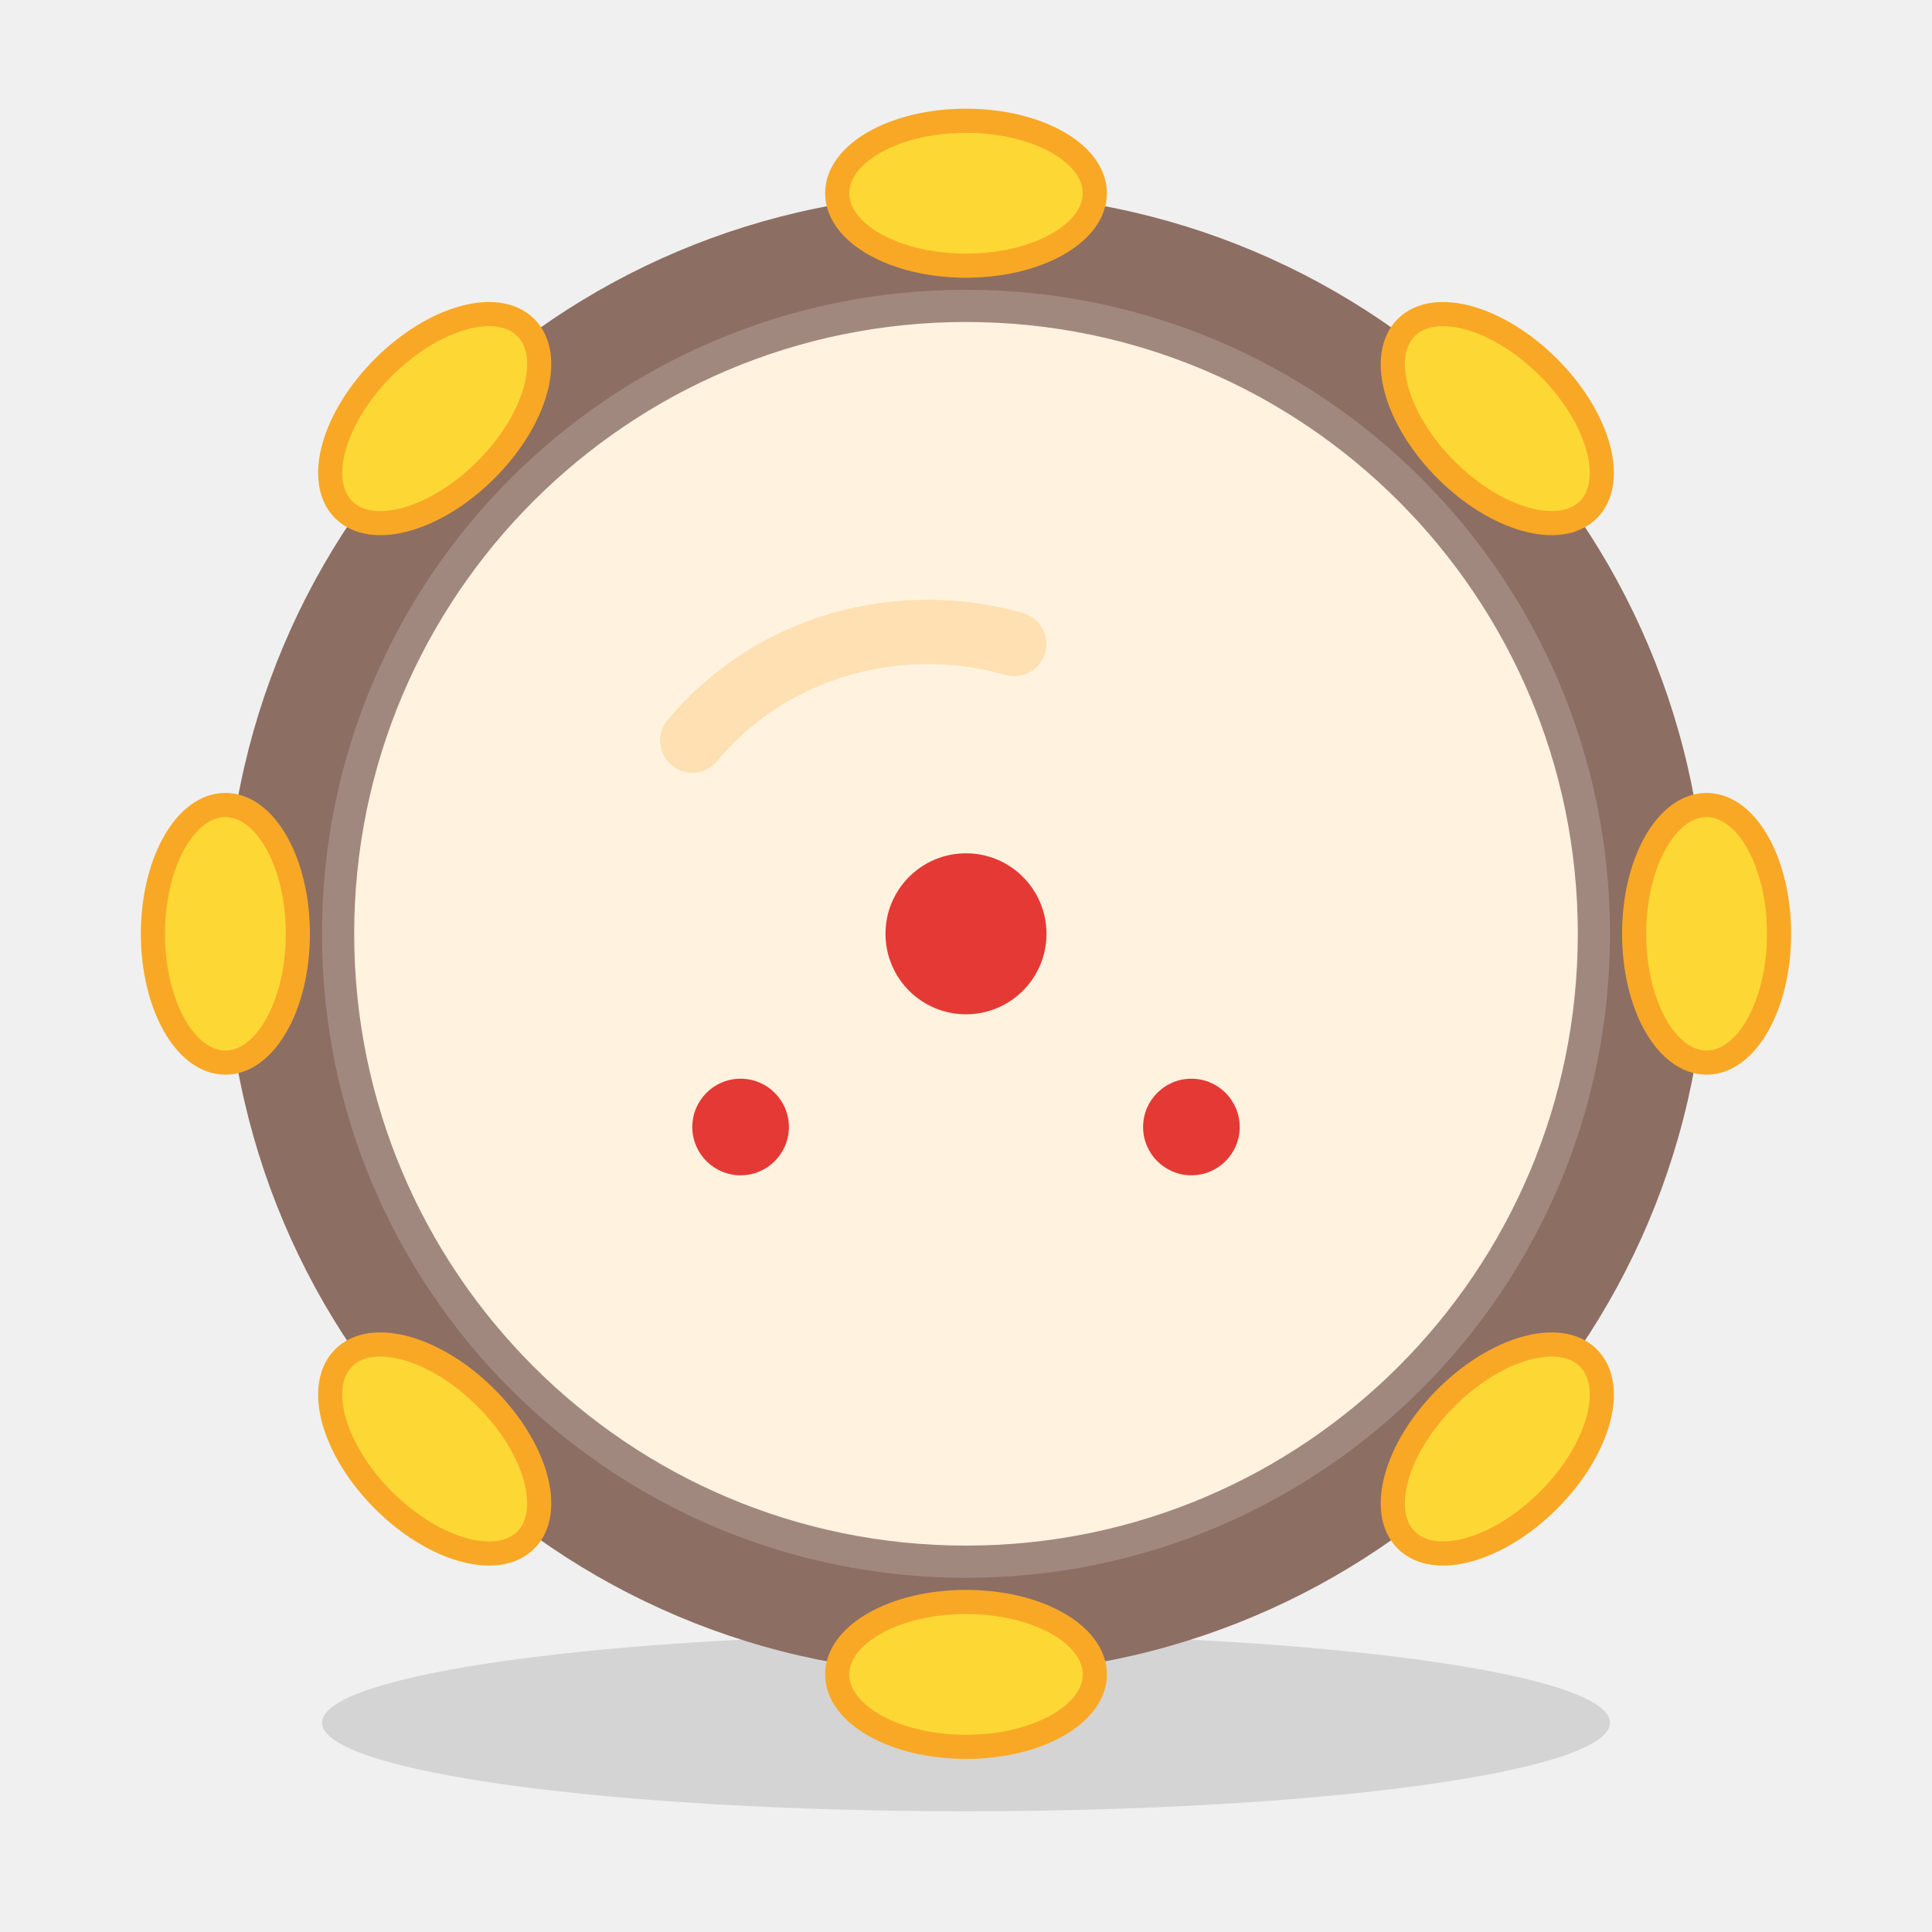
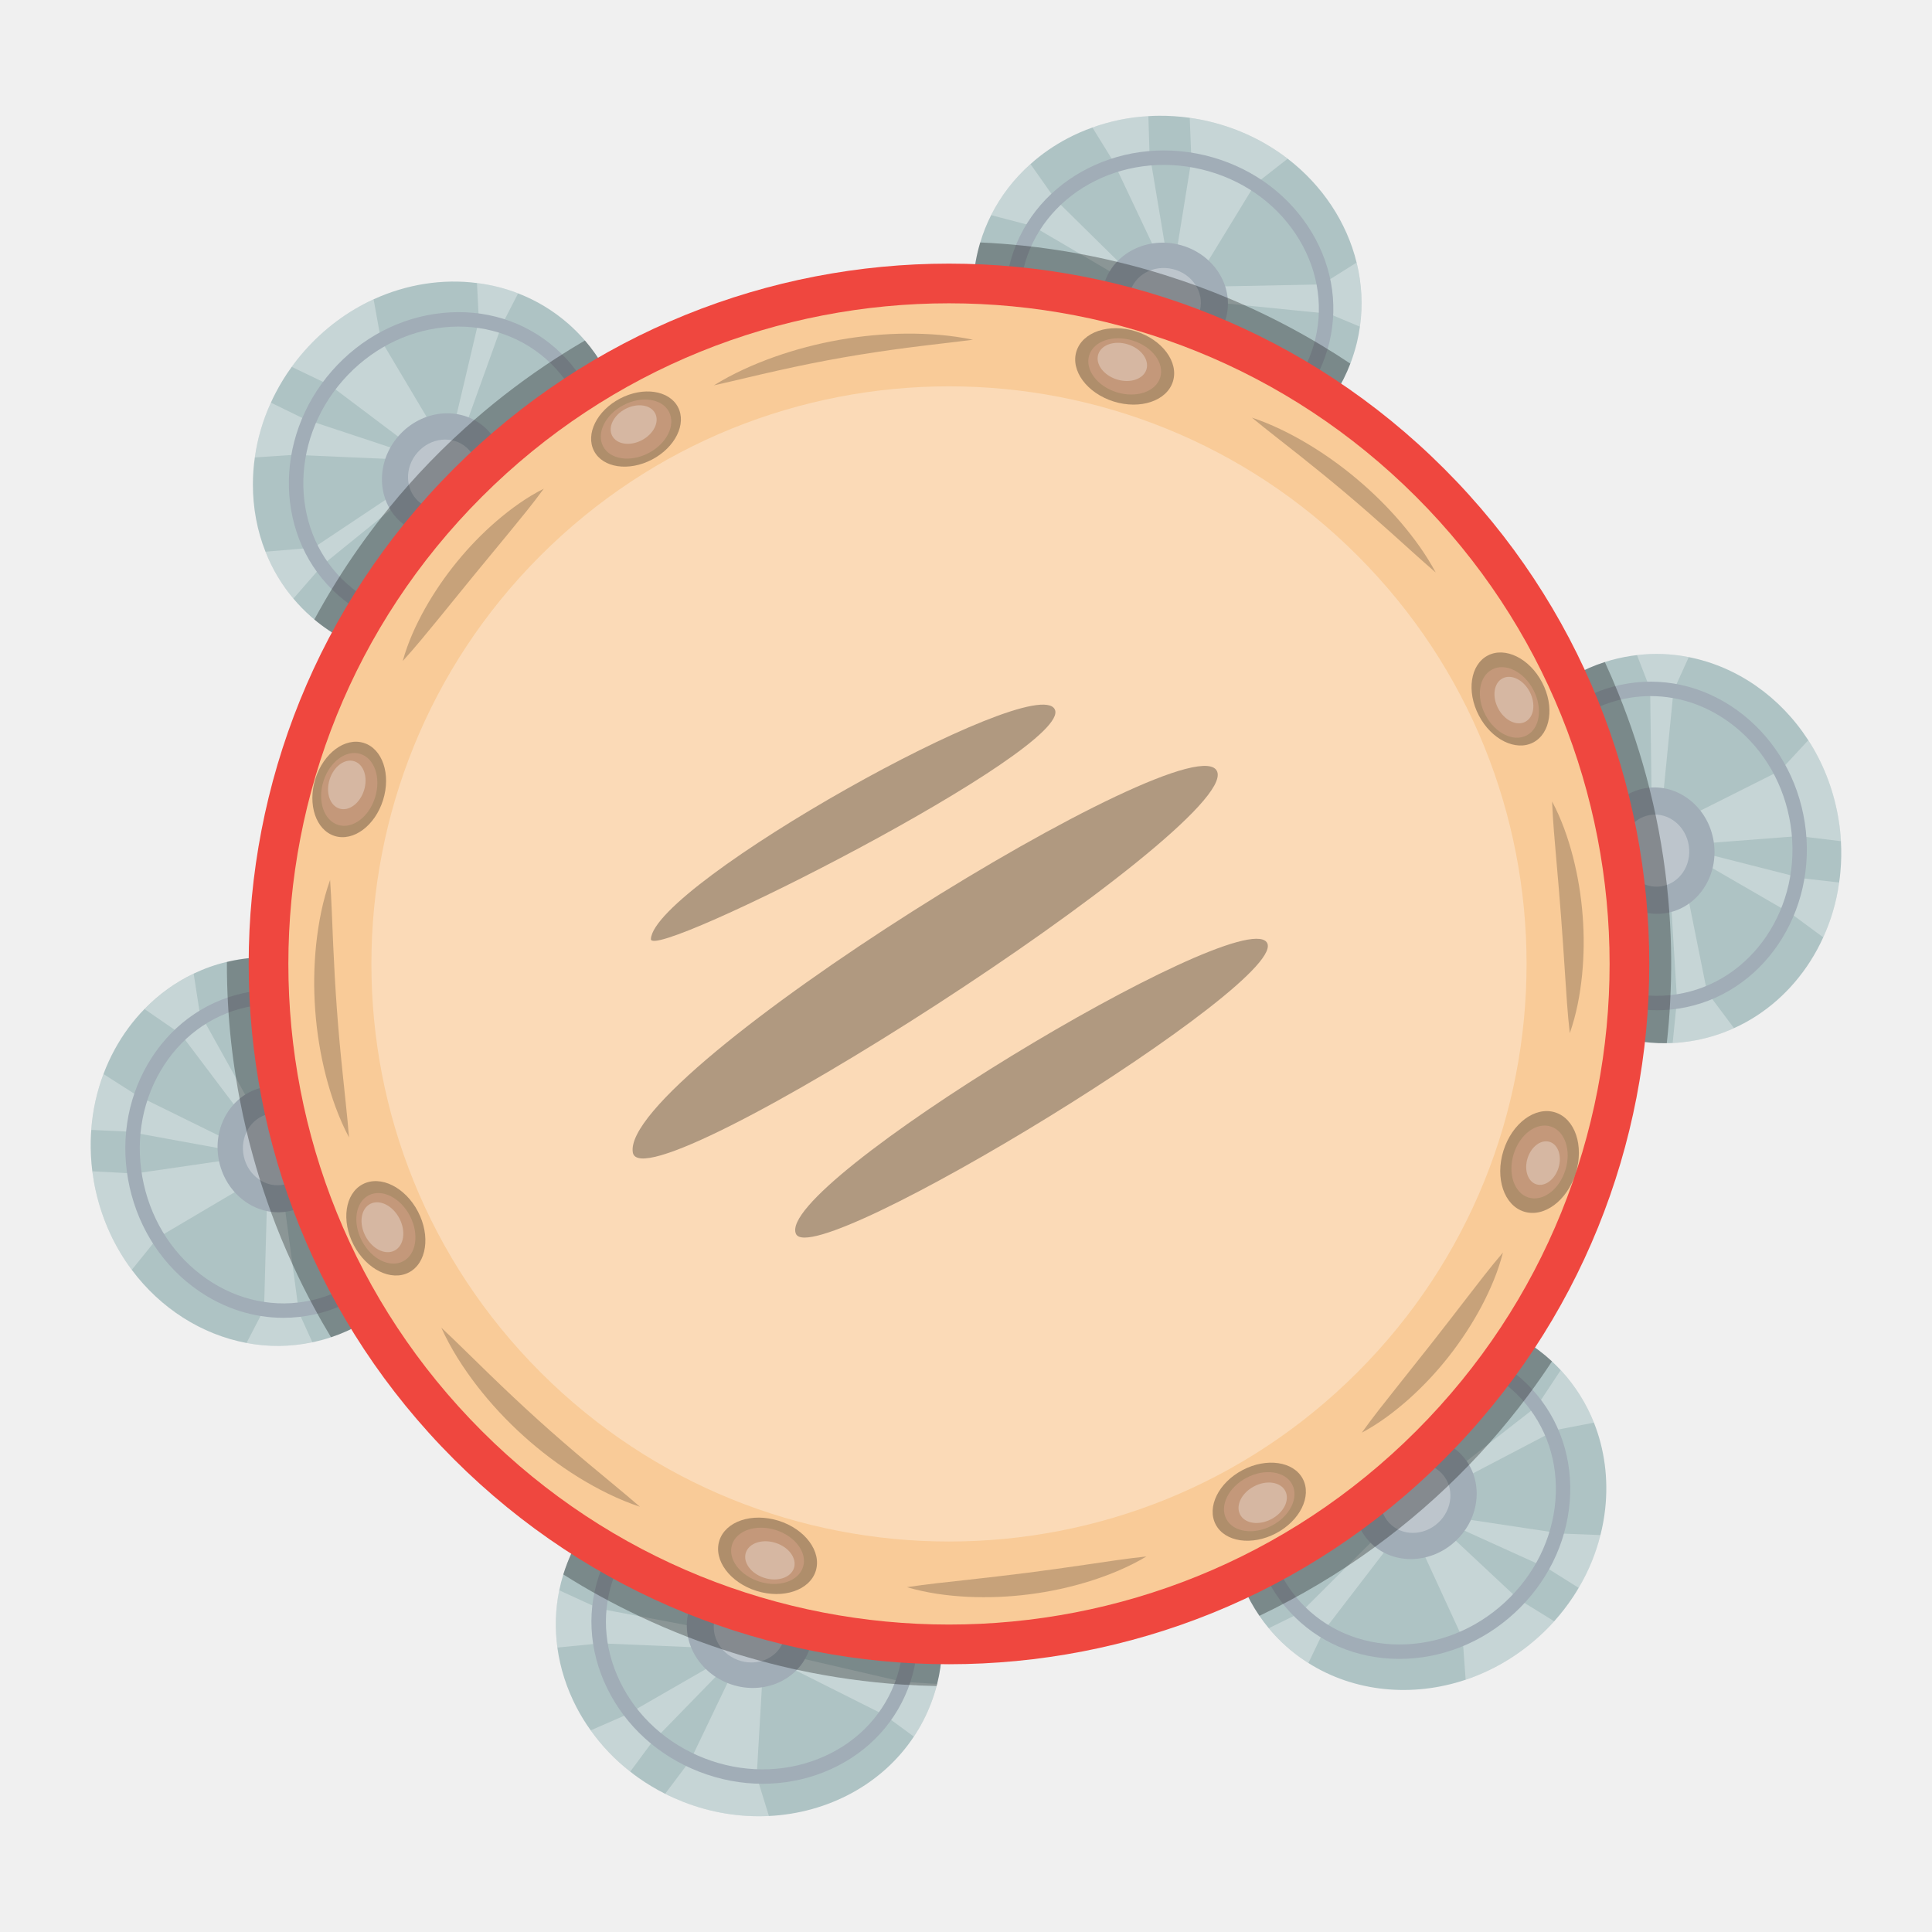
- <svg xmlns="http://www.w3.org/2000/svg" viewBox="0 0 240 240" role="img" aria-label="Pandereta">
-   <ellipse cx="120" cy="214" rx="80" ry="11" fill="#000" opacity="0.12" />
-   <circle cx="120" cy="116" r="92" fill="#8d6e63" />
-   <circle cx="120" cy="116" r="78" fill="#fff3e0" />
-   <circle cx="120" cy="116" r="78" fill="none" stroke="#a1887f" stroke-width="4" />
-   <path d="M86 92 C96 80 112 76 126 80" fill="none" stroke="#ffe0b2" stroke-width="8" stroke-linecap="round" />
-   <g fill="#fdd835" stroke="#f9a825" stroke-width="3">
-     <ellipse cx="120" cy="24" rx="16" ry="9" />
-     <ellipse cx="186" cy="52" rx="16" ry="9" transform="rotate(45 186 52)" />
-     <ellipse cx="212" cy="116" rx="9" ry="16" />
-     <ellipse cx="186" cy="180" rx="16" ry="9" transform="rotate(-45 186 180)" />
-     <ellipse cx="120" cy="208" rx="16" ry="9" />
-     <ellipse cx="54" cy="180" rx="16" ry="9" transform="rotate(45 54 180)" />
-     <ellipse cx="28" cy="116" rx="9" ry="16" />
-     <ellipse cx="54" cy="52" rx="16" ry="9" transform="rotate(-45 54 52)" />
-   </g>
-   <g fill="#e53935">
-     <circle cx="120" cy="116" r="10" />
-     <circle cx="92" cy="140" r="6" />
-     <circle cx="148" cy="140" r="6" />
+ <svg xmlns="http://www.w3.org/2000/svg" version="1.1" id="Capa_1" x="0px" y="0px" viewBox="0 0 500 500" style="enable-background:new 0 0 500 500;" xml:space="preserve">
+   <style type="text/css">
+ 	.st0{fill:#EB2032;}
+ 	.st1{fill:#AD1521;}
+ 	.st2{fill:#C91629;}
+ 	.st3{fill:#A91720;}
+ 	.st4{fill:#FFC32B;}
+ 	.st5{fill:#E7A024;}
+ 	.st6{fill:#FFF4C2;}
+ 	.st7{fill:#FFE793;}
+ 	.st8{fill:#C41828;}
+ 	.st9{fill:#F75259;}
+ 	.st10{fill:#A55116;}
+ 	.st11{fill:#743711;}
+ 	.st12{fill:#BA7A12;}
+ 	.st13{fill:#EEA323;}
+ 	.st14{fill:#FFE68B;}
+ 	.st15{fill:#EA2031;}
+ 	.st16{fill:#A41320;}
+ 	.st17{fill:#BF1827;}
+ 	.st18{fill:#C51929;}
+ 	.st19{fill:#E92232;}
+ 	.st20{fill:#F0C68B;}
+ 	.st21{fill:#FFE8C8;}
+ 	.st22{fill:#005AB3;}
+ 	.st23{fill:#0080FF;}
+ 	.st24{fill:#FFC800;}
+ 	.st25{fill:#FFEA00;}
+ 	.st26{fill:#59B300;}
+ 	.st27{fill:#88CC00;}
+ 	.st28{fill:#E60049;}
+ 	.st29{fill:#FF0051;}
+ 	.st30{opacity:0.5;fill:#FFFFFF;}
+ 	.st31{fill:#FCD6B1;}
+ 	.st32{opacity:0.5;fill:#EDB174;}
+ 	.st33{fill:#BA0808;}
+ 	.st34{opacity:0.2;fill:#FFFFFF;}
+ 	.st35{fill:#A9BEC9;}
+ 	.st36{fill:#CEE6ED;}
+ 	.st37{opacity:0.2;fill:#561F0B;}
+ 	.st38{fill:#FCCBA2;}
+ 	.st39{fill:#BDCCD4;}
+ 	.st40{fill:#FF9933;}
+ 	.st41{fill:#FFCC33;}
+ 	.st42{fill:#FCB910;}
+ 	.st43{fill:#AEC3C4;}
+ 	.st44{opacity:0.3;fill:#FFFFFF;}
+ 	.st45{fill:#A1ADB7;}
+ 	.st46{opacity:0.3;}
+ 	.st47{fill:#EF473F;}
+ 	.st48{fill:#F9CB98;}
+ 	.st49{fill:#C4987A;}
+ 	.st50{opacity:0.2;}
+ 	.st51{fill:#C69F77;}
+ 	.st52{fill:#6E6E6E;}
+ 	.st53{fill:#D9BF9D;}
+ 	.st54{fill:#2D292B;}
+ 	.st55{fill:#FFAD42;}
+ 	.st56{fill:#FF3D3D;}
+ 	.st57{opacity:0.15;}
+ 	.st58{fill:#BABABA;}
+ 	.st59{fill:#4F352D;}
+ 	.st60{fill:#FBC732;}
+ 	.st61{fill:#30211C;}
+ 	.st62{opacity:0.8;fill:#474747;}
+ 	.st63{fill:#262626;}
+ 	.st64{opacity:0.6;fill:#ADADAD;}
+ 	.st65{opacity:0.8;}
+ 	.st66{fill:#474747;}
+ 	.st67{opacity:0.25;}
+ </style>
+   <g id="i20">
+     <g>
+       <path class="st43" d="M148.91,152.55c-18.15,20.63-48.16,24-67.56,7.78c-0.28-0.24-0.56-0.48-0.83-0.72    c-1.67-1.46-3.19-3.03-4.58-4.68c-3.1-3.67-5.51-7.77-7.23-12.14c-2.18-5.5-3.27-11.42-3.26-17.44c0-2.32,0.16-4.64,0.5-6.96    c0.67-4.81,2.06-9.61,4.16-14.19c0.37-0.83,0.76-1.64,1.18-2.44c1.21-2.34,2.61-4.63,4.21-6.82c1-1.39,2.08-2.74,3.24-4.06    c5.2-5.91,11.35-10.4,17.95-13.42c8.56-3.91,17.86-5.36,26.76-4.21c3.65,0.45,7.22,1.34,10.65,2.68    c4.68,1.81,9.09,4.44,13.04,7.91c1.53,1.35,2.95,2.78,4.25,4.3C166.5,105.66,165.85,133.28,148.91,152.55z" />
+       <path class="st44" d="M134.09,75.92l-4.21,8.18l-9.66,26.85L103,130.38l-19.33,15.66l-7.74,8.88c-3.1-3.67-5.51-7.77-7.23-12.14    l12.5-1.05l20.34-13.56l16.12-18.69l6.27-26.58l-0.49-9.67C127.09,73.69,130.66,74.59,134.09,75.92z" />
+       <path class="st44" d="M102.49,116.28l-1.01,2.54l-25.4-1.11l-10.13,0.68c0.68-4.81,2.05-9.6,4.16-14.19l8.57,4.19L102.49,116.28z" />
+       <path class="st44" d="M111.8,110.22l-6.6,4.4L85.33,99.65c0,0-4.82-2.28-9.84-4.71c1-1.39,2.08-2.75,3.24-4.06    c5.19-5.91,11.35-10.39,17.96-13.41l1.91,10.57L111.8,110.22z" />
+       <g>
+         <path class="st45" d="M112.6,163.38c-9.37,0-18.14-3.24-25.06-9.32l0,0c-16.39-14.4-17.11-40.47-1.61-58.1     c7.49-8.52,17.62-13.84,28.51-14.96c10.96-1.13,21.36,2.1,29.32,9.1c7.96,7,12.5,16.91,12.78,27.91     c0.28,10.95-3.69,21.67-11.18,30.19c-7.49,8.52-17.62,13.84-28.51,14.96C115.43,163.31,114.01,163.38,112.6,163.38z      M90.01,151.26c7.17,6.3,16.57,9.21,26.47,8.19c9.95-1.03,19.22-5.9,26.09-13.71c6.87-7.81,10.51-17.63,10.25-27.63     c-0.26-9.95-4.35-18.9-11.51-25.2c-7.17-6.3-16.57-9.21-26.47-8.19c-9.95,1.03-19.22,5.9-26.09,13.71     C74.6,114.52,75.17,138.22,90.01,151.26L90.01,151.26z" />
+       </g>
+       <ellipse transform="matrix(0.6602 -0.7511 0.7511 0.6602 -53.3211 127.7823)" class="st45" cx="114.55" cy="122.82" rx="16.38" ry="15.17" />
+       <path class="st44" d="M108.38,129.83c3.59,3.15,9.26,2.57,12.66-1.31c3.41-3.88,3.26-9.57-0.33-12.73    c-3.59-3.15-9.26-2.57-12.66,1.31C104.65,120.98,104.8,126.68,108.38,129.83z" />
+     </g>
+     <g>
+       <path class="st43" d="M85.67,346.08c-1.39,0.47-2.82,0.86-4.27,1.19c-0.19,0.05-0.38,0.09-0.57,0.11    c-5.76,1.22-11.5,1.23-17.03,0.18c-11.65-2.18-22.28-8.99-29.7-18.93c-4.34-5.82-7.59-12.71-9.31-20.39    c-0.39-1.71-0.68-3.42-0.9-5.12c-0.34-2.69-0.47-5.37-0.41-8c0.02-0.9,0.07-1.81,0.14-2.71c0.35-5.04,1.45-9.9,3.16-14.45    c0.82-2.2,1.79-4.31,2.9-6.35c2.1-3.86,4.69-7.39,7.72-10.49c3.65-3.75,7.93-6.87,12.72-9.15c2.7-1.29,5.57-2.32,8.58-3.03    c0.21-0.06,0.44-0.11,0.66-0.16c25.17-5.63,50.51,11.83,56.6,39.03C121.7,313.46,108.29,338.56,85.67,346.08z" />
+       <path class="st44" d="M63.8,347.56l4.54-8.75l0.79-29.07l-7.96-23.05l-14.39-19.08l-9.38-6.47c3.65-3.75,7.93-6.87,12.72-9.15    l1.59,10.2l12.87,23.12l8.68,23.76l4.11,30.65l3.47,7.65C75.07,348.6,69.33,348.61,63.8,347.56z" />
+       <path class="st44" d="M57.83,297.37l0.33-2.72l-22.81-11.22l-8.56-5.46c-1.72,4.54-2.81,9.41-3.16,14.45l9.53,0.44L57.83,297.37z" />
+       <path class="st44" d="M63.09,307.15l-3.68-7.02l-24.62,3.59c0,0-5.32-0.32-10.9-0.59c0.21,1.7,0.51,3.41,0.9,5.12    c1.72,7.67,4.97,14.56,9.31,20.39l6.75-8.35L63.09,307.15z" />
+       <g>
+         <path class="st45" d="M73.32,341.05c-7.67,0-15.25-2.39-21.94-7c-9.02-6.22-15.35-15.74-17.83-26.81     c-2.48-11.07-0.81-22.39,4.69-31.85c5.53-9.51,14.27-16.03,24.61-18.34c10.34-2.32,21.02-0.15,30.09,6.1     c9.02,6.22,15.35,15.74,17.83,26.81c2.48,11.07,0.81,22.39-4.69,31.85c-5.53,9.52-14.27,16.03-24.61,18.34     C78.76,340.75,76.04,341.05,73.32,341.05z M70.99,259.88c-2.44,0-4.89,0.27-7.31,0.81l0,0c-9.31,2.08-17.2,7.97-22.2,16.58     c-5.03,8.65-6.55,19.01-4.28,29.16c2.27,10.15,8.06,18.87,16.3,24.55c8.2,5.65,17.84,7.61,27.15,5.53     c9.31-2.08,17.2-7.97,22.2-16.58c5.03-8.65,6.55-19.01,4.28-29.16c-2.27-10.15-8.06-18.87-16.3-24.55     C84.77,262.04,77.91,259.88,70.99,259.88z M63.27,258.87h0.01H63.27z" />
+       </g>
+       <ellipse transform="matrix(0.9758 -0.2185 0.2185 0.9758 -63.2656 22.8239)" class="st45" cx="71.55" cy="297.42" rx="15.17" ry="16.38" />
+       <path class="st44" d="M69.51,288.31c4.66-1.04,9.36,2.19,10.48,7.23c1.13,5.04-1.74,9.96-6.4,11.01    c-4.66,1.04-9.36-2.19-10.48-7.23C61.98,294.28,64.85,289.35,69.51,288.31z" />
+     </g>
+     <g>
+       <path class="st43" d="M471.85,242.59c-0.97,2.15-2.08,4.18-3.32,6.14c-4.83,7.58-11.62,13.68-19.78,17.36    c-3.54,1.62-7.37,2.77-11.38,3.39c-1.51,0.23-3.01,0.39-4.5,0.46c-0.51,0.03-1.01,0.04-1.52,0.04    c-23.17,0.31-43.91-17.91-47.81-43.29c-3.84-25.04,10.07-48.4,31.79-55.36c2.16-0.69,4.41-1.22,6.72-1.58    c0.54-0.09,1.07-0.16,1.6-0.21c4.56-0.54,9.06-0.34,13.39,0.52c12.54,2.45,23.7,10.29,30.93,21.49l0.01,0l0,0.01    c0.24,0.38,0.49,0.76,0.72,1.14c3.56,5.83,6.06,12.53,7.19,19.81c0.27,1.74,0.45,3.46,0.54,5.17c0.15,2.7,0.11,5.38-0.14,8    c-0.08,0.91-0.18,1.8-0.32,2.69C475.29,233.39,473.87,238.17,471.85,242.59z" />
+       <path class="st44" d="M448.76,266.09c-3.55,1.62-7.36,2.77-11.38,3.39c-1.5,0.23-3.01,0.38-4.5,0.45l1.13-11.2l-1.64-26.7    l-4.93-25.98l-0.39-27.76l-3.4-8.75c4.56-0.54,9.06-0.33,13.4,0.52l-3.95,8.73l-2.71,27.41l5.94,23.37l5.46,27.19L448.76,266.09z" />
+       <path class="st44" d="M442.2,221.13l-0.51,2.69l22,12.74l8.17,6.03c2.02-4.42,3.44-9.2,4.13-14.2l-9.48-1.08L442.2,221.13z" />
+       <path class="st44" d="M437.62,211.02l3.19,7.26l24.81-1.91c0,0,5.29,0.68,10.83,1.33c-0.1-1.71-0.28-3.44-0.55-5.17    c-1.19-7.77-3.97-14.87-7.91-20.97l-7.3,7.88L437.62,211.02z" />
+       <g>
+         <path class="st45" d="M428.83,261.45c-19.39,0-36.7-15.33-39.96-36.51c-1.72-11.22,0.71-22.39,6.84-31.46     c6.17-9.12,15.33-15.02,25.8-16.63c10.47-1.61,20.99,1.28,29.6,8.12c8.57,6.81,14.24,16.74,15.97,27.96     c3.56,23.21-11.08,44.78-32.65,48.09C432.56,261.31,430.68,261.45,428.83,261.45z M427.18,180.15c-1.69,0-3.39,0.13-5.1,0.39     c-9.43,1.45-17.7,6.79-23.27,15.03c-5.61,8.29-7.82,18.52-6.24,28.8c3.25,21.17,21.77,35.96,41.31,32.96     c19.53-3,32.77-22.66,29.52-43.83c-1.58-10.28-6.76-19.37-14.6-25.6C442.41,182.82,434.88,180.15,427.18,180.15z" />
+       </g>
+       <path class="st45" d="M431,236.34c-8.28,1.27-16.11-4.95-17.48-13.89c-1.37-8.94,4.23-17.22,12.51-18.5    c8.28-1.27,16.11,4.95,17.48,13.89C444.88,226.79,439.28,235.07,431,236.34z" />
+       <path class="st44" d="M429.93,229.38c-4.72,0.73-9.18-2.82-9.97-7.92c-0.78-5.1,2.41-9.82,7.13-10.55    c4.72-0.73,9.18,2.82,9.97,7.92C437.85,223.93,434.65,228.65,429.93,229.38z" />
+     </g>
+     <g>
+       <path class="st43" d="M408.55,410.95c-0.45,0.78-0.93,1.55-1.43,2.3c-1.45,2.2-3.09,4.32-4.9,6.34c-1.14,1.28-2.36,2.51-3.65,3.69    c-5.79,5.32-12.38,9.13-19.27,11.44c-13.83,4.63-28.82,3.18-40.69-4.33c-3.19-2.01-6.15-4.45-8.8-7.33c-0.5-0.55-1-1.1-1.46-1.68    c-0.87-1.04-1.68-2.11-2.43-3.22c-13.05-19.03-9.44-46.31,9.38-63.63c19.6-18.02,48.57-18.74,66.34-2.21    c0.77,0.72,1.53,1.48,2.27,2.27c0.05,0.05,0.1,0.1,0.15,0.15c3.71,4.03,6.51,8.59,8.45,13.44c2.78,7,3.74,14.64,2.92,22.23    c-0.25,2.3-0.65,4.59-1.24,6.87C413.01,401.99,411.14,406.61,408.55,410.95z" />
+       <path class="st44" d="M412.51,368.18l-9.85,1.9l-23.41,12.25l-18.9,16.6l-17.73,23.09l-4,8.37c-3.19-2.01-6.15-4.45-8.8-7.33    c-0.5-0.55-1-1.1-1.46-1.68l8.24-4.04l20.46-20.42l21.24-17.82l19.42-15.14l6.19-9.37c0.05,0.05,0.1,0.1,0.15,0.15    C407.77,358.77,410.58,363.33,412.51,368.18z" />
+       <path class="st44" d="M377.64,395.51l1.28-2.42l25.14,3.79l10.15,0.4c-1.18,4.71-3.06,9.33-5.64,13.67l-8.08-5.08L377.64,395.51z" />
+       <path class="st44" d="M367.74,400.55l7.02-3.68l18.18,16.99c0,0,4.55,2.78,9.29,5.73c-1.14,1.28-2.36,2.51-3.65,3.69    c-5.79,5.32-12.38,9.13-19.27,11.44l-0.78-10.71L367.74,400.55z" />
+       <g>
+         <path class="st45" d="M362.15,429.32c-0.04,0-0.09,0-0.13,0c-11.01-0.03-21.02-4.35-28.19-12.14     c-14.77-16.05-12.74-42.05,4.54-57.95c8.32-7.65,18.9-11.86,29.8-11.86c0.04,0,0.09,0,0.13,0c11.01,0.03,21.02,4.35,28.19,12.14     c7.17,7.8,10.64,18.13,9.76,29.1c-0.88,10.92-5.96,21.16-14.3,28.84C383.64,425.11,373.06,429.32,362.15,429.32z M368.17,351.1     c-9.97,0-19.65,3.86-27.27,10.88c-15.76,14.5-17.7,38.13-4.32,52.67c6.46,7.02,15.5,10.91,25.46,10.94c0.04,0,0.08,0,0.12,0     c9.97,0,19.65-3.86,27.27-10.88c7.65-7.04,12.31-16.42,13.11-26.39c0.8-9.92-2.33-19.25-8.79-26.28l0,0     c-6.46-7.02-15.5-10.91-25.45-10.94C368.25,351.1,368.21,351.1,368.17,351.1z" />
+       </g>
+       <ellipse transform="matrix(0.7359 -0.6771 0.6771 0.7359 -165.7823 350.4611)" class="st45" cx="366.33" cy="387.73" rx="16.38" ry="15.17" />
+       <path class="st44" d="M373.21,381.41c-3.23-3.52-8.94-3.53-12.73-0.04c-3.8,3.49-4.25,9.18-1.02,12.69    c3.24,3.52,8.94,3.53,12.73,0.04C375.99,390.6,376.44,384.92,373.21,381.41z" />
+     </g>
+     <g>
+       <path class="st43" d="M349.48,94.09c-8.32,21.77-33.19,34.23-58.27,28.22c-27.09-6.51-44.17-32.11-38.16-57.19    c0.19-0.8,0.41-1.59,0.64-2.37c0.73-2.47,1.68-4.83,2.81-7.07c2.54-5.05,6.02-9.5,10.19-13.22c2.9-2.6,6.13-4.83,9.63-6.67    c2.05-1.07,4.19-2.02,6.4-2.79c4.57-1.65,9.45-2.67,14.49-2.94c0.9-0.06,1.8-0.1,2.71-0.1c2.63-0.02,5.31,0.15,7.99,0.53    c1.7,0.24,3.41,0.56,5.11,0.97c7.65,1.84,14.48,5.19,20.24,9.62c8.95,6.89,15.27,16.41,17.83,26.87    c1.32,5.36,1.65,10.96,0.86,16.59c-0.2,1.38-0.45,2.75-0.78,4.12C350.71,90.53,350.14,92.34,349.48,94.09z" />
+       <path class="st44" d="M351.94,84.54l-7.98-3.34l-29.11-2.91l-26.14-7.2L267.2,58.48l-10.7-2.8c2.54-5.05,6.02-9.5,10.19-13.22    l6.5,9.23l17.25,17l23.74,5.47l27.91-0.56l8.99-5.64C352.4,73.31,352.73,78.91,351.94,84.54z" />
+       <path class="st44" d="M301.63,64.32l-2.72,0.29l-10.87-22.98l-5.33-8.64c4.57-1.65,9.45-2.66,14.49-2.94l0.29,9.54L301.63,64.32z" />
+       <path class="st44" d="M311.33,69.73l-6.97-3.78l3.97-24.56c0,0-0.23-5.33-0.43-10.9c1.7,0.24,3.4,0.56,5.1,0.97    c7.65,1.84,14.49,5.19,20.24,9.62l-8.46,6.62L311.33,69.73z" />
+       <g>
+         <path class="st45" d="M304.12,118.43c-3.56,0-7.15-0.42-10.72-1.28c-11.03-2.65-20.46-9.12-26.54-18.23     c-6.11-9.16-8.11-19.87-5.64-30.18l0,0c5.09-21.21,27.81-34.02,50.64-28.54c11.03,2.65,20.46,9.12,26.54,18.23     c6.11,9.16,8.11,19.87,5.64,30.18c-2.47,10.3-9.12,18.94-18.72,24.33C318.86,116.57,311.58,118.43,304.12,118.43z M264.86,69.61     c-2.23,9.28-0.41,18.95,5.11,27.23c5.55,8.32,14.18,14.25,24.3,16.67c10.12,2.43,20.49,1.07,29.22-3.83     c8.68-4.87,14.69-12.67,16.91-21.94c2.23-9.28,0.41-18.95-5.11-27.23c-5.55-8.32-14.18-14.25-24.3-16.67     C290.17,38.84,269.47,50.4,264.86,69.61L264.86,69.61z" />
+       </g>
+       <path class="st45" d="M285.54,74.22c-1.95,8.15,3.59,16.46,12.39,18.57c8.8,2.11,17.52-2.78,19.47-10.93    c1.95-8.15-3.59-16.46-12.39-18.57C296.22,61.18,287.5,66.07,285.54,74.22z" />
+       <path class="st44" d="M292.39,75.86c-1.11,4.65,2.05,9.39,7.07,10.59c5.02,1.2,9.99-1.59,11.1-6.23    c1.11-4.65-2.05-9.39-7.07-10.59C298.48,68.43,293.51,71.22,292.39,75.86z" />
+     </g>
+     <g>
+       <path class="st43" d="M240.84,441.1c-1.16,2.98-2.62,5.76-4.33,8.33c-8.19,12.34-22.23,19.8-37.51,20.55    c-7.26,0.36-14.79-0.78-22.11-3.63c-1.63-0.64-3.22-1.34-4.75-2.11c-2.42-1.22-4.72-2.6-6.87-4.12c-0.75-0.52-1.47-1.07-2.17-1.63    c-3.98-3.1-7.41-6.72-10.23-10.68c-1.37-1.9-2.59-3.89-3.66-5.94c-2.54-4.88-4.23-10.1-4.96-15.46    c-0.66-4.89-0.54-9.89,0.48-14.83c0.28-1.37,0.64-2.76,1.06-4.12c0.31-0.98,0.65-1.97,1.03-2.95    c9.36-24.03,37.99-35.33,63.96-25.23c24.08,9.38,37.41,33.88,31.75,56.55c-0.04,0.16-0.09,0.34-0.14,0.5    C241.97,437.93,241.46,439.53,240.84,441.1z" />
+       <path class="st44" d="M240.84,441.1c-1.16,2.98-2.62,5.76-4.33,8.33l-7.39-5.41l-0.29-0.22l-22.82-11.45l-1.01-0.5l-1.56-0.78    l-10.02-2.21l-11.05-2.43l-3.54-0.15l-23.45-0.99l-11.14,1.1c-0.66-4.89-0.54-9.89,0.48-14.83l10.37,4.76l10.45,1.97l12.18,2.3    l4.25,0.8l23.18,7.26l3.13,0.73l25.34,5.87l0.01,0l8.87,0.55c-0.04,0.16-0.09,0.34-0.14,0.5    C241.97,437.93,241.46,439.53,240.84,441.1z" />
+       <path class="st44" d="M186.28,432.86l-2.07-1.79l-22.03,12.68l-9.3,4.06c2.82,3.96,6.25,7.58,10.23,10.68l5.68-7.67L186.28,432.86    z" />
+       <path class="st44" d="M197.33,433.95l-7.88-0.87l-10.75,22.44c0,0-3.23,4.24-6.57,8.72c1.53,0.77,3.11,1.48,4.75,2.11    c7.33,2.85,14.86,4,22.12,3.64l-3.17-10.26L197.33,433.95z" />
+       <g>
+         <path class="st45" d="M197.38,461.64c-5.52,0-11.09-1.04-16.45-3.13c-10.57-4.12-19.04-11.81-23.83-21.66     c-4.81-9.9-5.35-20.79-1.5-30.66c7.91-20.33,32.15-29.94,54.03-21.42c21.88,8.52,33.24,31.99,25.33,52.32     c-3.84,9.87-11.6,17.54-21.84,21.58C208.1,460.65,202.77,461.64,197.38,461.64z M193.24,385.41c-14.98,0-28.77,8.33-34.15,22.15     c-3.46,8.89-2.97,18.72,1.38,27.67c4.38,9,12.13,16.03,21.82,19.81c9.69,3.77,20.16,3.83,29.47,0.16     c9.26-3.65,16.26-10.56,19.73-19.46c7.17-18.41-3.24-39.71-23.2-47.48C203.31,386.32,198.21,385.41,193.24,385.41z" />
+       </g>
+       <path class="st45" d="M178.71,415.56c3.04-7.81,12.34-11.48,20.77-8.19c8.43,3.28,12.8,12.27,9.76,20.08    c-3.04,7.81-12.34,11.48-20.77,8.19C180.04,432.36,175.67,423.37,178.71,415.56z" />
+       <path class="st44" d="M185.27,418.11c1.73-4.45,7.04-6.54,11.84-4.67c4.81,1.87,7.3,7,5.57,11.45c-1.73,4.45-7.04,6.54-11.84,4.67    C186.03,427.69,183.53,422.57,185.27,418.11z" />
+     </g>
+     <path class="st46" d="M81.35,160.33c1.75-3.23,3.59-6.4,5.51-9.49c3.68-5.95,7.69-11.64,11.96-17.07c0.63-0.8,1.27-1.59,1.91-2.38   c1.65-2.03,3.34-4.02,5.08-5.97c3.55-4,7.25-7.82,11.11-11.48c1.11-1.04,2.23-2.08,3.36-3.1c0.81-0.74,1.62-1.46,2.45-2.17   c6.67-5.81,13.74-11.14,21.14-15.93c2.46-1.6,4.97-3.14,7.51-4.62c15.13,17.53,14.47,45.16-2.47,64.43   C130.76,173.19,100.75,176.55,81.35,160.33z" />
+     <path class="st46" d="M115.96,287.84c5.73,25.62-7.67,50.72-30.29,58.24c-1.55-2.56-3.04-5.16-4.45-7.8   c-1.98-3.65-3.83-7.36-5.54-11.13c-2.04-4.44-3.9-8.94-5.58-13.53c-0.33-0.94-0.68-1.88-1-2.82c-0.62-1.79-1.22-3.59-1.8-5.41   c-0.66-2.12-1.29-4.24-1.87-6.37c-0.57-2.04-1.09-4.08-1.58-6.13c-0.68-2.82-1.29-5.66-1.83-8.51c-0.34-1.78-0.66-3.57-0.94-5.37   c-1.01-6.24-1.7-12.54-2.06-18.9c-0.21-3.7-0.31-7.41-0.3-11.14c0.21-0.06,0.44-0.11,0.66-0.16   C84.53,243.18,109.87,260.64,115.96,287.84z" />
+     <path class="st46" d="M253.04,65.12c0.19-0.8,0.41-1.59,0.64-2.37c3.73,0.16,7.47,0.44,11.21,0.83c4.87,0.52,9.75,1.22,14.62,2.13   c3.18,0.59,6.37,1.27,9.54,2.04c0.17,0.04,0.36,0.08,0.54,0.13c3.94,0.95,7.88,2.04,11.81,3.28c0.27,0.08,0.54,0.17,0.81,0.26   c5.3,1.68,10.46,3.57,15.49,5.67c1.52,0.63,3.01,1.27,4.49,1.94c6.84,3.06,13.42,6.5,19.73,10.29c2.56,1.54,5.08,3.14,7.54,4.78   c-8.32,21.77-33.19,34.23-58.27,28.22C264.11,115.8,247.03,90.2,253.04,65.12z" />
+     <path class="st46" d="M242.52,435.84c-0.04,0.16-0.09,0.34-0.14,0.5c-2.99-0.05-5.98-0.18-8.99-0.38   c-9.02-0.6-18.1-1.87-27.16-3.83c-0.41-0.09-0.82-0.18-1.24-0.27c-3.86-0.87-7.72-1.86-11.58-2.99c-1.21-0.34-2.42-0.71-3.63-1.09   c-3.99-1.25-7.9-2.62-11.74-4.11c-4.26-1.65-8.42-3.43-12.49-5.36c-3.41-1.61-6.75-3.31-10.02-5.1c-3.33-1.82-6.57-3.74-9.75-5.75   c0.31-0.98,0.65-1.97,1.03-2.95c9.36-24.03,37.99-35.33,63.96-25.23C234.86,388.66,248.19,413.16,242.52,435.84z" />
+     <path class="st46" d="M401.65,352.32c-1.98,3.02-4.05,5.96-6.19,8.83c-3.24,4.35-6.65,8.53-10.23,12.55   c-1.63,1.84-3.3,3.64-5.02,5.41c-7.51,7.79-15.65,14.88-24.32,21.2c-2.39,1.75-4.82,3.44-7.28,5.06   c-4.82,3.18-9.78,6.13-14.86,8.85c-2.57,1.38-5.18,2.7-7.81,3.95c-13.05-19.03-9.44-46.31,9.38-63.63   C354.91,336.51,383.87,335.79,401.65,352.32z" />
+     <path class="st46" d="M383.54,226.7c-3.84-25.04,10.07-48.4,31.79-55.36c1.21,2.63,2.36,5.28,3.45,7.96   c3.23,7.97,5.93,16.18,8.05,24.55c0.33,1.32,0.65,2.65,0.96,3.98c1.07,4.65,1.96,9.37,2.67,14.11c0.7,4.7,1.23,9.44,1.57,14.21   c0.55,7.69,0.62,15.47,0.2,23.27c-0.18,3.52-0.47,7.04-0.87,10.56C408.18,270.3,387.45,252.07,383.54,226.7z" />
+     <ellipse transform="matrix(0.7071 -0.7071 0.7071 0.7071 -104.4606 246.7337)" class="st47" cx="245.6" cy="249.46" rx="181.24" ry="181.24" />
+     <ellipse transform="matrix(0.7071 -0.7071 0.7071 0.7071 -104.4606 246.7336)" class="st48" cx="245.6" cy="249.46" rx="170.97" ry="170.97" />
+     <path class="st46" d="M105.83,329.3c4.59-2.4,5.63-9.46,2.33-15.76c-3.3-6.3-9.69-9.47-14.28-7.07c-4.59,2.4-5.63,9.46-2.33,15.76   C94.85,328.54,101.25,331.7,105.83,329.3z" />
+     <path class="st46" d="M175.46,105.36c2.28,4.36-0.73,10.45-6.73,13.58c-6,3.14-12.71,2.14-14.99-2.22s0.73-10.45,6.73-13.58   C166.47,100,173.18,101,175.46,105.36z" />
+     <ellipse transform="matrix(0.7071 -0.7071 0.7071 0.7071 -104.4605 246.7337)" class="st44" cx="245.6" cy="249.46" rx="149.48" ry="149.48" />
+     <path class="st49" d="M173.14,106.58c1.79,3.43-0.57,8.21-5.28,10.67c-4.71,2.47-9.99,1.68-11.78-1.74   c-1.79-3.43,0.57-8.21,5.28-10.67C166.07,102.37,171.34,103.15,173.14,106.58z" />
+     <path class="st46" d="M303.55,98.73c-1.57,5.02-8.43,7.33-15.33,5.18c-6.89-2.16-11.21-7.97-9.64-12.99   c1.57-5.02,8.43-7.33,15.33-5.18C300.8,87.9,305.12,93.72,303.55,98.73z" />
+     <path class="st49" d="M104.33,326.42c3.43-1.79,4.21-7.07,1.74-11.78c-2.47-4.71-7.24-7.08-10.67-5.28   c-3.43,1.79-4.21,7.07-1.74,11.78C96.12,325.85,100.9,328.22,104.33,326.42z" />
+     <path class="st49" d="M300.26,97.7c-1.16,3.69-6.21,5.4-11.28,3.81c-5.08-1.59-8.25-5.87-7.1-9.56c1.16-3.69,6.21-5.4,11.28-3.81   C298.24,89.73,301.41,94.01,300.26,97.7z" />
+     <path class="st46" d="M211.12,406.55c-1.57,5.02-8.43,7.33-15.32,5.18c-6.89-2.16-11.21-7.97-9.64-12.99   c1.57-5.02,8.43-7.33,15.32-5.18C208.37,395.72,212.69,401.54,211.12,406.55z" />
+     <path class="st46" d="M94.15,192.27c4.84,1.51,7.07,8.13,4.99,14.78c-2.08,6.65-7.69,10.81-12.53,9.3   c-4.84-1.51-7.07-8.13-4.99-14.78C83.71,194.92,89.31,190.75,94.15,192.27z" />
+     <path class="st49" d="M207.83,405.52c-1.16,3.69-6.21,5.4-11.28,3.81c-5.08-1.59-8.25-5.87-7.1-9.56c1.16-3.69,6.21-5.4,11.28-3.81   C205.8,397.55,208.98,401.83,207.83,405.52z" />
+     <path class="st49" d="M93.26,195.11c3.69,1.16,5.4,6.21,3.81,11.28c-1.59,5.08-5.87,8.25-9.56,7.1c-3.69-1.16-5.4-6.21-3.81-11.28   C85.28,197.14,89.57,193.96,93.26,195.11z" />
+     <path class="st46" d="M385.03,169.65c-4.52,2.37-5.55,9.32-2.3,15.53c3.25,6.21,9.55,9.33,14.07,6.97   c4.52-2.37,5.55-9.32,2.3-15.53C395.85,170.4,389.55,167.28,385.03,169.65z" />
+     <path class="st46" d="M314.62,394.54c-2.37-4.53,0.76-10.84,6.98-14.1c6.23-3.26,13.2-2.23,15.57,2.3   c2.37,4.53-0.76,10.84-6.98,14.1C323.96,400.1,316.99,399.07,314.62,394.54z" />
+     <path class="st49" d="M386.17,173.26c-3.43,1.79-4.21,7.07-1.74,11.78c2.47,4.71,7.24,7.08,10.67,5.28   c3.43-1.79,4.21-7.07,1.74-11.78C394.38,173.83,389.6,171.46,386.17,173.26z" />
+     <path class="st46" d="M402.46,287.88c-5.16-1.62-11.15,2.83-13.37,9.92c-2.22,7.1,0.16,14.16,5.33,15.77   c5.16,1.62,11.15-2.83,13.37-9.92C410.01,296.55,407.62,289.49,402.46,287.88z" />
+     <path class="st49" d="M317.36,393.1c-1.79-3.43,0.57-8.21,5.28-10.67c4.71-2.47,9.99-1.68,11.78,1.74   c1.79,3.43-0.57,8.21-5.28,10.67C324.43,397.31,319.15,396.53,317.36,393.1z" />
+     <path class="st49" d="M401.31,291.53c-3.69-1.16-7.97,2.02-9.56,7.1c-1.59,5.08,0.12,10.13,3.81,11.28   c3.69,1.16,7.97-2.02,9.56-7.1C406.71,297.74,405.01,292.69,401.31,291.53z" />
+     <path class="st46" d="M163.77,298.25c2.45,15.13,156.53-84.14,151.25-98.52C309.72,185.34,160.43,277.62,163.77,298.25z" />
+     <path class="st46" d="M168.45,243.01c-0.38,6.26,109.61-49.4,104.52-59.44S169.31,228.74,168.45,243.01z" />
+     <path class="st46" d="M206,319.34c4.73,10.25,129.45-66.08,121.78-75.54C320.11,234.35,200.13,306.62,206,319.34z" />
+     <ellipse transform="matrix(0.2987 -0.9543 0.9543 0.2987 -130.905 228.1274)" class="st44" cx="89.77" cy="203.13" rx="6.42" ry="4.67" />
+     <path class="st44" d="M102.13,323.64c2.42-1.27,2.98-5,1.23-8.33c-1.74-3.33-5.12-5-7.55-3.74c-2.42,1.27-2.98,5-1.23,8.33   C96.32,323.24,99.7,324.91,102.13,323.64z" />
+     <path class="st44" d="M169.55,106.96c1.17,2.23-0.37,5.35-3.44,6.96c-3.07,1.61-6.51,1.1-7.68-1.14c-1.17-2.23,0.37-5.35,3.44-6.96   C164.95,104.22,168.38,104.73,169.55,106.96z" />
+     <path class="st44" d="M296.7,95.61c-0.79,2.51-4.22,3.67-7.66,2.59c-3.45-1.08-5.6-3.99-4.82-6.49c0.79-2.51,4.22-3.67,7.66-2.59   C295.32,90.19,297.48,93.1,296.7,95.61z" />
+     <path class="st44" d="M205.49,405.77c-0.79,2.51-4.22,3.67-7.66,2.59c-3.45-1.08-5.6-3.99-4.82-6.49c0.79-2.51,4.22-3.67,7.66-2.59   C204.12,400.36,206.27,403.26,205.49,405.77z" />
+     <path class="st44" d="M388.86,175.56c-2.26,1.18-2.77,4.66-1.15,7.76c1.62,3.1,4.77,4.66,7.03,3.48c2.26-1.18,2.77-4.66,1.15-7.76   C394.27,175.93,391.12,174.38,388.86,175.56z" />
+     <path class="st44" d="M320.94,391.97c-1.23-2.35,0.39-5.62,3.62-7.31c3.23-1.69,6.84-1.15,8.07,1.19c1.23,2.35-0.39,5.62-3.62,7.31   C325.78,394.86,322.17,394.32,320.94,391.97z" />
+     <path class="st44" d="M401.05,295.51c-2.21-0.69-4.77,1.21-5.72,4.24c-0.95,3.04,0.07,6.06,2.28,6.75   c2.21,0.69,4.77-1.21,5.72-4.24C404.28,299.22,403.26,296.2,401.05,295.51z" />
+     <g class="st50">
+       <path d="M104.23,171.07c1.32-4.79,3.37-9.28,5.76-13.57c2.41-4.28,5.2-8.35,8.31-12.15c3.11-3.81,6.54-7.35,10.26-10.55    c3.73-3.19,7.73-6.09,12.17-8.33c-2.92,4.02-5.99,7.71-9.02,11.42l-9.07,11.01l-9.01,11.07    C110.59,163.66,107.58,167.41,104.23,171.07z" />
+     </g>
+     <g class="st50">
+       <path d="M90.32,294.36c-2.68-5.07-4.57-10.47-6-15.99c-1.41-5.52-2.32-11.18-2.74-16.87c-0.42-5.69-0.35-11.42,0.24-17.09    c0.61-5.67,1.69-11.29,3.61-16.69c0.4,5.71,0.54,11.28,0.8,16.83c0.24,5.54,0.55,11.04,0.95,16.54c0.4,5.5,0.9,10.98,1.48,16.5    C89.2,283.12,89.88,288.65,90.32,294.36z" />
+     </g>
+     <g class="st50">
+       <path d="M165.62,389.95c-5.63-1.86-10.92-4.55-15.95-7.64c-5.02-3.12-9.76-6.7-14.15-10.66c-4.4-3.96-8.44-8.3-12.06-12.97    c-3.6-4.68-6.81-9.67-9.25-15.08c4.33,4.05,8.39,8.15,12.54,12.14c4.13,4,8.29,7.92,12.53,11.75c4.24,3.83,8.56,7.57,12.97,11.26    C156.64,382.45,161.14,386.06,165.62,389.95z" />
+     </g>
+     <g class="st50">
+       <path d="M296.7,402.81c-4.61,2.76-9.56,4.78-14.64,6.39c-5.09,1.59-10.32,2.72-15.61,3.4c-5.29,0.68-10.64,0.91-15.96,0.66    c-5.32-0.27-10.63-0.98-15.78-2.5c5.31-0.81,10.49-1.32,15.65-1.9c5.15-0.57,10.27-1.16,15.38-1.81    c5.11-0.65,10.21-1.37,15.34-2.12C286.21,404.18,291.36,403.37,296.7,402.81z" />
+     </g>
+     <g class="st50">
+       <path d="M388.96,324.16c-1.26,4.94-3.26,9.6-5.62,14.06c-2.38,4.45-5.16,8.69-8.27,12.67c-3.11,3.98-6.56,7.69-10.32,11.06    c-3.77,3.36-7.81,6.42-12.31,8.82c2.95-4.15,6.06-7.99,9.11-11.85l9.11-11.49c3.01-3.84,5.99-7.69,8.99-11.59    C382.66,331.96,385.64,328.02,388.96,324.16z" />
+     </g>
+     <g class="st50">
+       <path d="M401.68,207.42c2.44,4.57,4.13,9.43,5.42,14.39c1.27,4.97,2.1,10.05,2.49,15.16c0.4,5.11,0.35,10.26-0.15,15.36    c-0.52,5.1-1.46,10.16-3.18,15.05c-0.6-5.14-0.88-10.14-1.22-15.13c-0.32-4.98-0.66-9.92-1.03-14.86    c-0.37-4.94-0.79-9.87-1.23-14.84C402.36,217.57,401.88,212.58,401.68,207.42z" />
+     </g>
+     <g class="st50">
+       <path d="M323.99,108.08c5.03,1.68,9.79,4.03,14.34,6.73c4.54,2.71,8.86,5.8,12.9,9.21c4.05,3.41,7.83,7.14,11.27,11.15    c3.43,4.02,6.55,8.31,9.06,12.99c-4.03-3.45-7.83-6.98-11.69-10.42c-3.85-3.45-7.72-6.83-11.65-10.15    c-3.93-3.31-7.92-6.56-11.97-9.77C332.2,114.6,328.08,111.45,323.99,108.08z" />
+     </g>
+     <g class="st50">
+       <path d="M184.74,99.73c4.93-3.05,10.24-5.43,15.69-7.37c5.46-1.93,11.09-3.4,16.81-4.41c5.71-1.01,11.51-1.56,17.3-1.61    c5.79-0.03,11.59,0.39,17.27,1.58c-5.75,0.75-11.4,1.34-17.02,2.08c-5.62,0.73-11.19,1.57-16.74,2.54    c-5.55,0.98-11.08,2.09-16.6,3.33C195.92,97.09,190.4,98.47,184.74,99.73z" />
+     </g>
  </g>
</svg>
